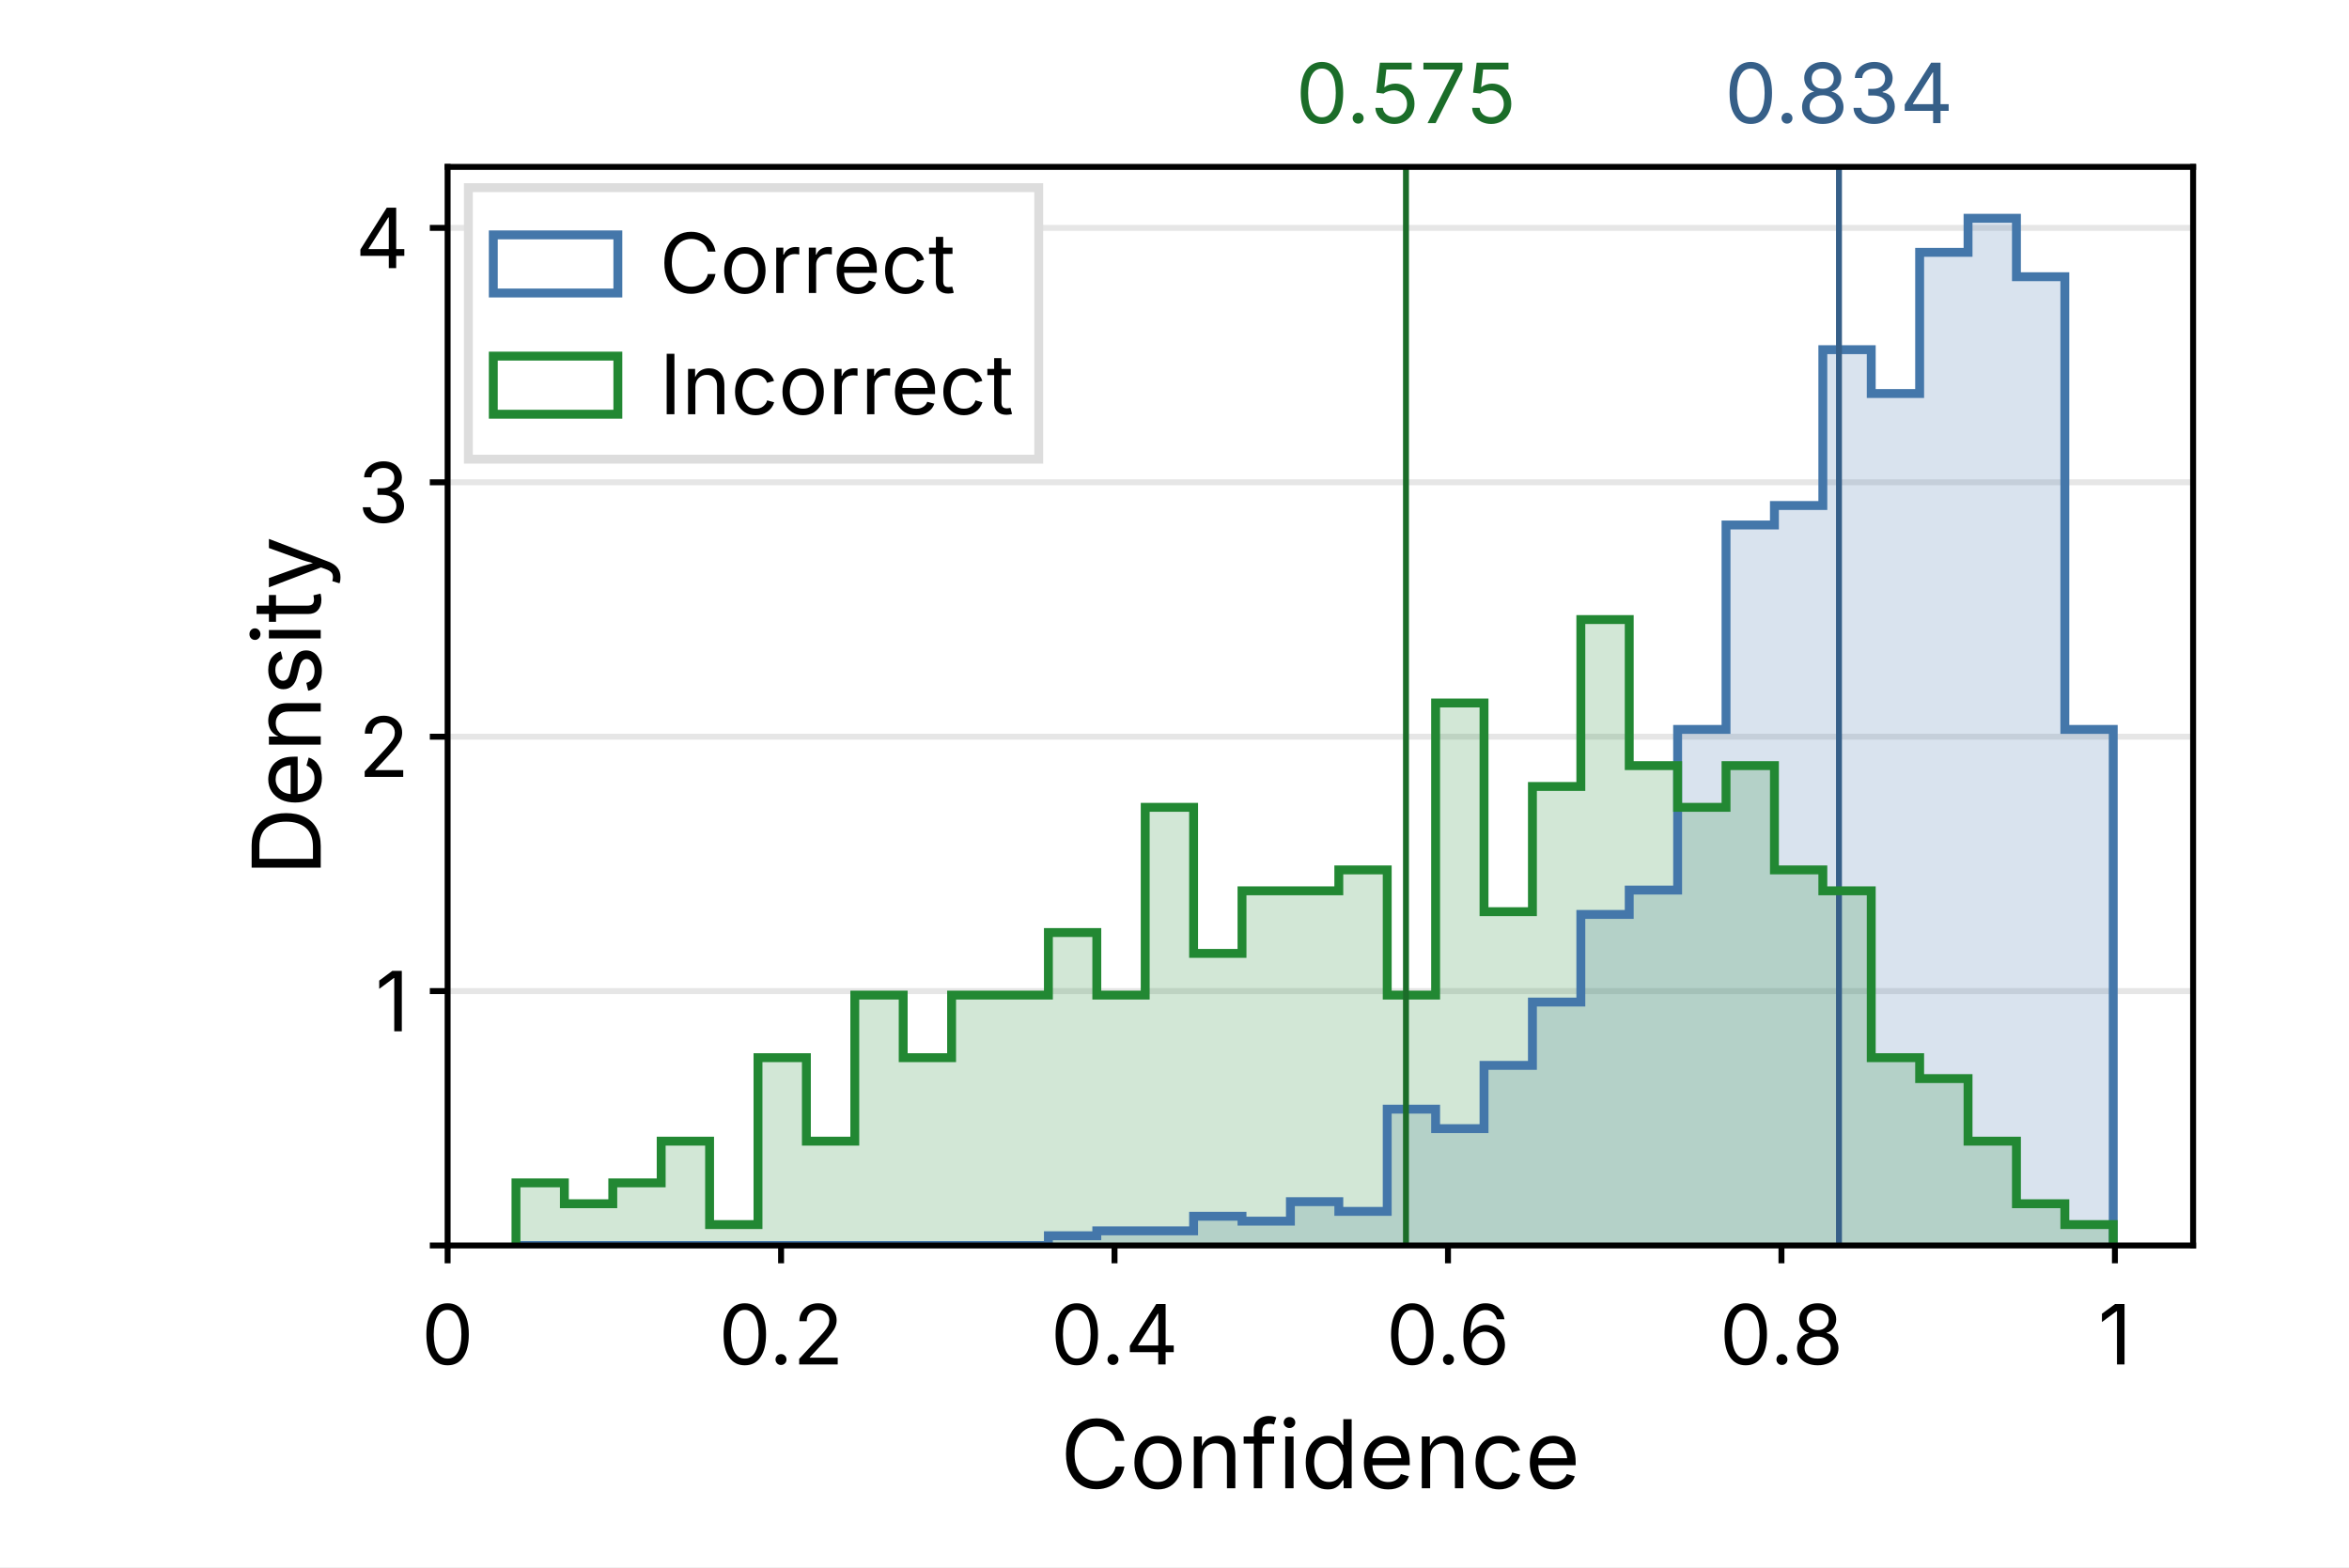
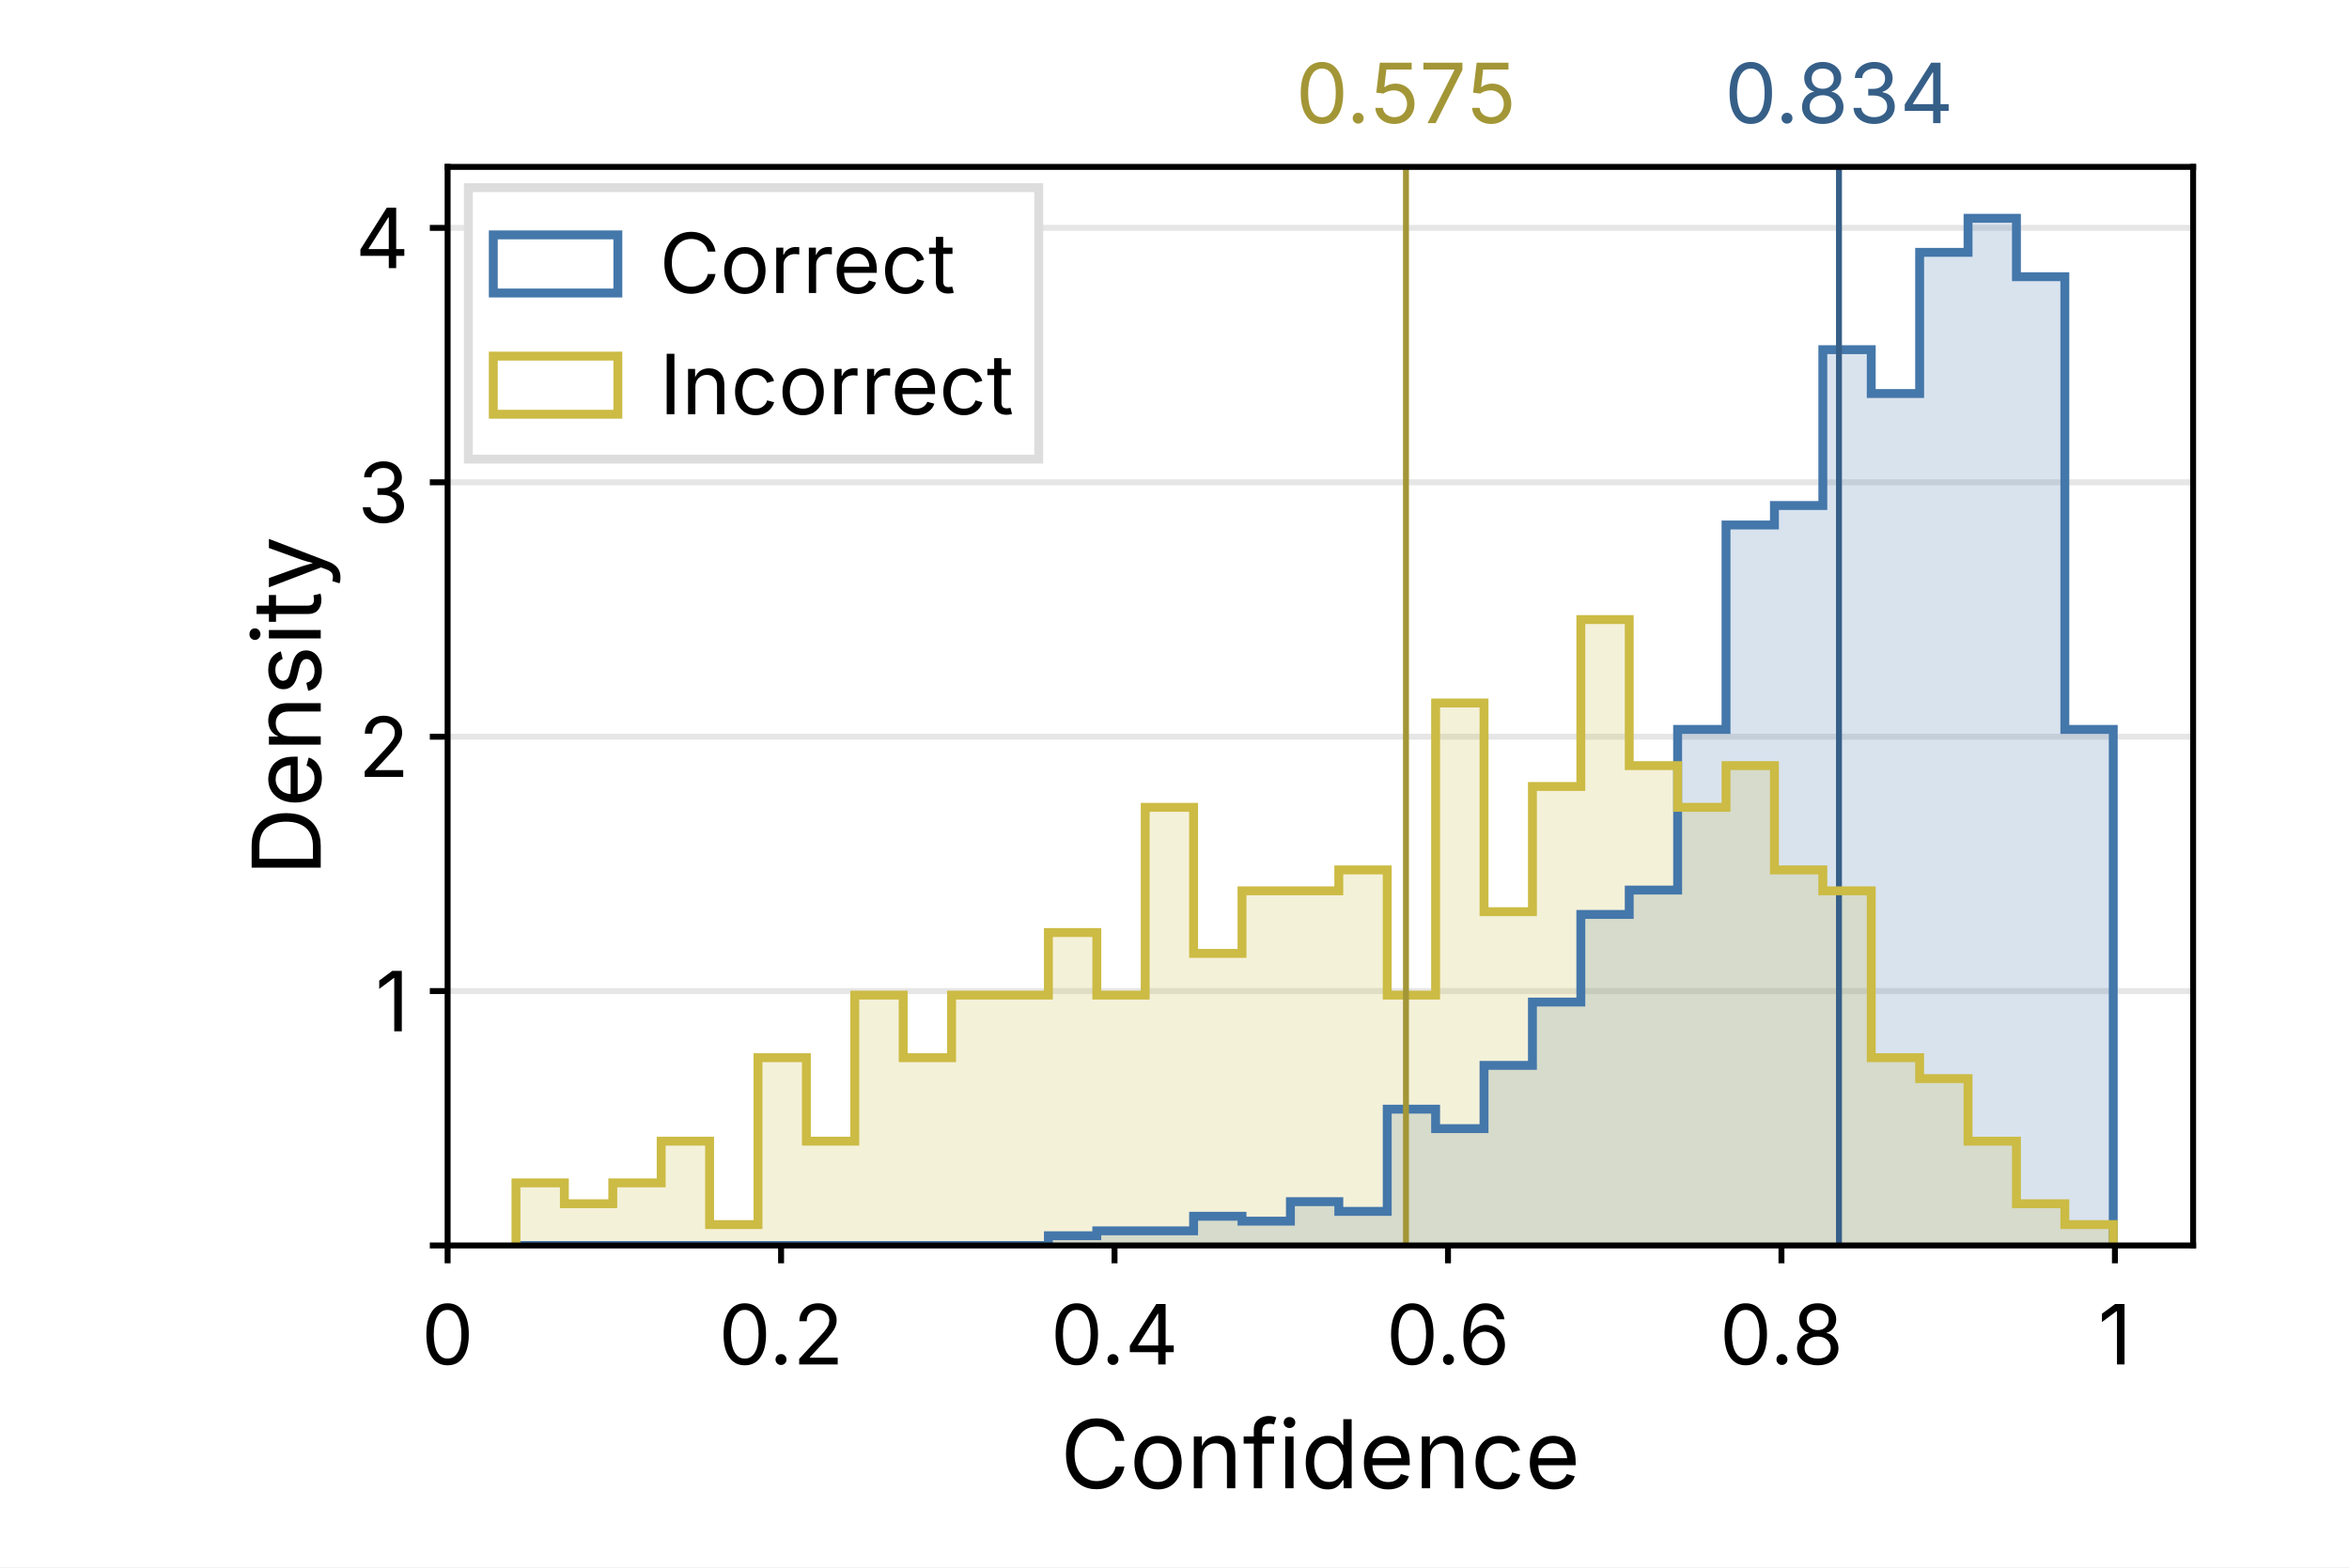
<svg xmlns="http://www.w3.org/2000/svg" xmlns:xlink="http://www.w3.org/1999/xlink" version="1.1" width="198" height="132.116" viewBox="0 0 198 132.116">
  <defs>
    <path id="font_1_19" d="M.315-.01C.234-.01 .171 .023 .127 .088 .082 .153 .06 .245 .06 .363 .06 .481 .082 .573 .127 .639 .172 .704 .235 .737 .315 .737 .396 .737 .459 .704 .504 .639 .549 .573 .571 .481 .571 .363 .571 .245 .549 .153 .504 .088 .46 .023 .397-.01 .315-.01M.315 .071C.369 .071 .41 .097 .439 .148 .468 .199 .482 .271 .482 .363 .482 .456 .468 .528 .439 .58 .41 .631 .369 .657 .315 .657 .262 .657 .221 .631 .192 .579 .163 .528 .149 .456 .149 .363 .149 .271 .163 .199 .192 .148 .221 .097 .262 .071 .315 .071Z" />
    <path id="font_1_28" d="M.144-.006C.126-.006 .11 0 .097 .013 .085 .026 .078 .041 .078 .06 .078 .078 .085 .093 .097 .106 .11 .119 .126 .125 .144 .125 .162 .125 .178 .119 .191 .106 .204 .093 .21 .078 .21 .06 .21 .041 .204 .026 .191 .013 .178 0 .162-.006 .144-.006Z" />
    <path id="font_1_21" d="M.075 0V.067L.317 .329C.344 .358 .366 .384 .384 .406 .402 .428 .416 .449 .425 .469 .434 .49 .438 .511 .438 .533 .438 .571 .425 .601 .399 .624 .373 .646 .34 .657 .302 .657 .26 .657 .227 .644 .203 .62 .178 .595 .166 .562 .166 .521H.077C.077 .564 .087 .602 .107 .634 .127 .667 .154 .692 .188 .71 .222 .728 .261 .737 .304 .737 .347 .737 .386 .728 .419 .71 .453 .692 .479 .668 .498 .637 .517 .607 .526 .572 .526 .534 .526 .508 .522 .482 .512 .457 .503 .432 .486 .404 .462 .373 .439 .341 .405 .302 .362 .257L.203 .087V.082H.539V0H.075Z" />
    <path id="font_1_23" d="M.059 .148V.224L.377 .728H.49V.229H.588V.148H.49V0H.401V.148H.059M.401 .229V.611H.396L.158 .235V.229H.401Z" />
    <path id="font_1_25" d="M.315-.01C.285-.01 .255-.004 .225 .007 .194 .018 .167 .036 .142 .062 .117 .089 .097 .124 .082 .168 .067 .213 .06 .269 .06 .336 .06 .464 .083 .563 .131 .633 .179 .702 .244 .737 .327 .737 .367 .737 .404 .729 .436 .713 .468 .697 .495 .674 .515 .645 .536 .616 .549 .583 .555 .544H.464C.456 .576 .44 .602 .417 .624 .395 .645 .364 .655 .327 .655 .271 .655 .227 .631 .195 .583 .163 .534 .147 .466 .147 .379H.153C.173 .409 .198 .433 .229 .45 .26 .467 .295 .476 .333 .476 .374 .476 .412 .465 .447 .445 .481 .424 .509 .396 .53 .36 .55 .323 .561 .282 .561 .235 .561 .19 .55 .149 .53 .112 .51 .075 .482 .045 .445 .023 .408 .001 .365-.01 .315-.01M.315 .072C.345 .072 .371 .079 .395 .094 .418 .108 .437 .128 .45 .153 .464 .177 .471 .205 .471 .235 .471 .264 .464 .291 .451 .316 .438 .34 .42 .359 .396 .374 .373 .388 .347 .395 .318 .395 .289 .395 .262 .388 .238 .373 .215 .358 .196 .338 .182 .313 .168 .289 .161 .262 .161 .234 .161 .205 .167 .179 .181 .154 .194 .129 .212 .11 .236 .094 .259 .079 .286 .072 .315 .072Z" />
    <path id="font_1_27" d="M.309-.01C.26-.01 .217-.001 .179 .016 .141 .034 .112 .058 .091 .088 .07 .119 .06 .154 .06 .193 .06 .224 .066 .252 .078 .279 .09 .305 .107 .327 .129 .344 .15 .362 .175 .373 .202 .378V.382C.166 .391 .138 .411 .117 .441 .096 .471 .086 .506 .086 .544 .086 .581 .096 .614 .115 .643 .134 .672 .16 .695 .194 .712 .227 .729 .266 .737 .309 .737 .352 .737 .39 .729 .423 .712 .457 .695 .483 .672 .503 .643 .522 .614 .532 .581 .532 .544 .532 .506 .521 .471 .5 .441 .479 .411 .451 .391 .417 .382V.378C.443 .373 .467 .362 .489 .344 .51 .327 .527 .305 .54 .279 .553 .252 .559 .224 .559 .193 .559 .154 .548 .119 .527 .088 .506 .058 .476 .034 .439 .016 .401-.001 .358-.01 .309-.01M.309 .071C.357 .071 .396 .082 .424 .106 .452 .129 .466 .16 .466 .198 .466 .225 .459 .249 .446 .27 .432 .29 .413 .307 .39 .319 .366 .33 .339 .336 .309 .336 .263 .336 .225 .323 .196 .298 .166 .272 .151 .239 .151 .198 .151 .16 .165 .129 .193 .106 .221 .082 .26 .071 .309 .071M.309 .414C.347 .414 .379 .425 .404 .448 .429 .471 .442 .5 .442 .537 .442 .574 .43 .603 .405 .625 .381 .646 .349 .657 .309 .657 .269 .657 .236 .646 .212 .625 .188 .603 .176 .574 .176 .537 .176 .5 .188 .471 .213 .448 .238 .425 .27 .414 .309 .414Z" />
    <path id="font_1_20" d="M.319 .728V0H.228V.642H.223L.047 .511V.611L.205 .728H.319Z" />
    <path id="font_1_4" d="M.382-.01C.32-.01 .265 .005 .216 .035 .167 .066 .129 .108 .101 .164 .073 .22 .06 .286 .06 .363 .06 .44 .073 .507 .101 .563 .129 .619 .167 .662 .216 .692 .265 .722 .32 .737 .382 .737 .431 .737 .477 .728 .518 .709 .559 .69 .594 .662 .621 .627 .649 .591 .667 .549 .676 .499H.583C.576 .532 .563 .56 .543 .583 .524 .605 .5 .622 .472 .634 .444 .646 .414 .651 .382 .651 .339 .651 .299 .64 .264 .618 .229 .596 .201 .564 .181 .521 .16 .478 .15 .425 .15 .363 .15 .301 .16 .249 .181 .206 .202 .163 .229 .131 .265 .109 .3 .087 .339 .076 .382 .076 .414 .076 .444 .082 .472 .094 .5 .105 .524 .123 .543 .146 .563 .168 .576 .196 .583 .229H.676C.667 .18 .649 .137 .622 .102 .594 .066 .56 .038 .519 .019 .478-0 .432-.01 .382-.01Z" />
    <path id="font_1_14" d="M.299-.012C.25-.012 .206 0 .169 .023 .132 .047 .103 .08 .082 .122 .061 .164 .051 .214 .051 .27 .051 .326 .061 .376 .082 .419 .103 .461 .132 .494 .169 .518 .206 .541 .25 .553 .299 .553 .349 .553 .393 .541 .43 .518 .468 .494 .497 .461 .518 .419 .538 .376 .549 .326 .549 .27 .549 .214 .538 .164 .518 .122 .497 .08 .468 .047 .43 .023 .393 0 .349-.012 .299-.012M.299 .067C.336 .067 .366 .076 .39 .095 .414 .114 .431 .139 .443 .17 .454 .2 .46 .234 .46 .27 .46 .306 .454 .339 .443 .37 .431 .401 .414 .427 .39 .446 .366 .465 .336 .474 .299 .474 .263 .474 .233 .465 .209 .446 .186 .427 .169 .402 .157 .371 .146 .34 .14 .306 .14 .27 .14 .234 .146 .2 .157 .17 .169 .139 .186 .114 .209 .095 .233 .076 .263 .067 .299 .067Z" />
    <path id="font_1_13" d="M.165 .327V0H.077V.546H.162L.162 .445C.18 .484 .203 .511 .231 .528 .26 .544 .292 .553 .329 .553 .384 .553 .429 .536 .463 .501 .497 .467 .514 .416 .514 .347V0H.426V.339C.426 .381 .415 .414 .393 .438 .371 .462 .341 .474 .303 .474 .263 .474 .231 .461 .204 .435 .178 .41 .165 .374 .165 .327Z" />
    <path id="font_1_10" d="M.331 .546V.471H.205V0H.117V.471H.01V.546H.117V.619C.117 .65 .125 .677 .139 .698 .154 .719 .174 .735 .197 .746 .221 .756 .246 .762 .272 .762 .293 .762 .311 .76 .324 .757 .338 .753 .348 .75 .354 .747L.33 .672C.326 .674 .32 .675 .312 .677 .305 .679 .295 .68 .283 .68 .256 .68 .236 .673 .224 .659 .211 .646 .205 .625 .205 .599V.546H.331Z" />
    <path id="font_1_11" d="M.077 0V.546H.165V0H.077M.122 .635C.105 .635 .091 .641 .079 .652 .067 .664 .061 .677 .061 .693 .061 .71 .067 .723 .079 .735 .091 .746 .105 .751 .122 .751 .139 .751 .153 .746 .165 .735 .177 .723 .183 .71 .183 .693 .183 .677 .177 .664 .165 .652 .153 .641 .139 .635 .122 .635Z" />
    <path id="font_1_8" d="M.282-.012C.236-.012 .196-0 .162 .023 .127 .046 .1 .079 .08 .121 .061 .163 .051 .214 .051 .271 .051 .329 .061 .379 .08 .421 .1 .463 .127 .496 .162 .519 .197 .541 .237 .553 .282 .553 .318 .553 .346 .547 .367 .535 .388 .523 .404 .51 .415 .495 .426 .481 .435 .468 .44 .458H.447V.728H.535V0H.45V.084H.44C.435 .074 .426 .062 .414 .047 .403 .031 .386 .018 .365 .006 .344-.006 .317-.012 .282-.012M.295 .067C.344 .067 .382 .086 .409 .124 .435 .162 .448 .212 .448 .272 .448 .333 .435 .381 .409 .418 .384 .456 .345 .474 .295 .474 .26 .474 .232 .465 .209 .447 .186 .429 .169 .405 .157 .375 .146 .344 .14 .31 .14 .272 .14 .234 .146 .2 .157 .169 .169 .138 .186 .113 .209 .094 .233 .076 .261 .067 .295 .067Z" />
    <path id="font_1_9" d="M.307-.012C.254-.012 .208 0 .17 .023 .132 .047 .102 .08 .082 .122 .061 .164 .051 .213 .051 .269 .051 .325 .061 .374 .081 .417 .101 .459 .13 .493 .167 .517 .204 .541 .247 .553 .296 .553 .325 .553 .354 .548 .382 .538 .41 .529 .436 .513 .459 .492 .482 .471 .5 .443 .514 .408 .527 .373 .534 .33 .534 .28V.243H.14C.142 .186 .158 .142 .189 .112 .219 .082 .259 .066 .307 .066 .339 .066 .367 .073 .39 .088 .414 .102 .43 .123 .44 .15L.525 .127C.513 .086 .487 .052 .448 .027 .41 .001 .363-.012 .307-.012M.14 .317H.445C.441 .364 .426 .402 .401 .431 .376 .46 .341 .475 .296 .475 .265 .475 .238 .467 .216 .453 .193 .438 .175 .419 .162 .395 .149 .371 .142 .345 .14 .317Z" />
    <path id="font_1_7" d="M.299-.012C.25-.012 .206 0 .169 .023 .132 .047 .103 .08 .082 .122 .061 .164 .051 .214 .051 .27 .051 .326 .061 .376 .082 .419 .103 .461 .132 .494 .169 .518 .206 .541 .25 .553 .299 .553 .352 .553 .398 .539 .438 .513 .478 .486 .506 .449 .521 .402L.436 .378C.428 .406 .412 .429 .388 .447 .365 .465 .335 .474 .299 .474 .263 .474 .233 .465 .209 .446 .186 .427 .169 .402 .157 .371 .146 .34 .14 .306 .14 .27 .14 .234 .146 .2 .157 .17 .169 .139 .186 .114 .209 .095 .233 .076 .263 .067 .299 .067 .336 .067 .366 .076 .39 .095 .414 .114 .43 .138 .438 .167L.522 .144C.508 .095 .48 .057 .44 .03 .4 .002 .353-.012 .299-.012Z" />
    <clipPath id="clip_2">
      <path transform="matrix(1,0,0,-1,0,132.1158)" d="M37.73 27.12H184.86V118.046H37.73Z" />
    </clipPath>
    <clipPath id="clip_3">
      <path transform="matrix(1,0,0,-1,0,132.1158)" d="M37.73 27.12H184.86V118.046H37.73Z" />
    </clipPath>
    <clipPath id="clip_4">
      <path transform="matrix(1,0,0,-1,0,132.1158)" d="M37.73 27.12H184.86V118.046H37.73Z" />
    </clipPath>
    <clipPath id="clip_5">
      <path transform="matrix(1,0,0,-1,0,132.1158)" d="M37.73 27.12H184.86V118.046H37.73Z" />
    </clipPath>
    <path id="font_1_22" d="M.31-.01C.263-.01 .22-.002 .184 .015 .147 .031 .118 .054 .096 .083 .074 .111 .063 .145 .061 .184H.155C.157 .149 .173 .122 .203 .102 .232 .082 .267 .072 .309 .072 .354 .072 .392 .083 .422 .107 .451 .13 .466 .161 .466 .199 .466 .238 .452 .27 .422 .295 .393 .32 .351 .333 .297 .333H.238V.413H.297C.34 .413 .375 .424 .401 .447 .428 .47 .441 .5 .441 .537 .441 .573 .429 .602 .406 .624 .382 .646 .351 .657 .311 .657 .286 .657 .263 .652 .241 .643 .22 .634 .202 .622 .188 .605 .174 .588 .167 .568 .166 .544H.077C.078 .583 .089 .616 .111 .645 .132 .674 .161 .697 .196 .713 .231 .729 .27 .737 .313 .737 .358 .737 .397 .728 .43 .71 .463 .692 .488 .668 .505 .638 .523 .609 .532 .576 .532 .542 .532 .501 .521 .466 .499 .438 .478 .409 .448 .389 .411 .378V.372C.458 .365 .494 .345 .52 .314 .545 .282 .558 .244 .558 .198 .558 .158 .547 .123 .526 .091 .504 .06 .475 .035 .438 .017 .4-.001 .358-.01 .31-.01Z" />
    <clipPath id="clip_6">
      <path transform="matrix(1,0,0,-1,0,132.1158)" d="M37.73 27.12H184.86V118.046H37.73Z" />
    </clipPath>
    <path id="font_1_5" d="M.315 0H.088V.728H.324C.395 .728 .456 .713 .506 .684 .556 .655 .595 .614 .622 .559 .649 .505 .662 .44 .662 .365 .662 .289 .649 .224 .622 .17 .595 .115 .555 .073 .503 .044 .452 .015 .389 0 .315 0M.181 .082H.309C.398 .082 .464 .107 .507 .157 .551 .208 .572 .277 .572 .365 .572 .453 .551 .521 .508 .571 .466 .621 .402 .646 .318 .646H.181V.082Z" />
    <path id="font_1_16" d="M.263-.012C.207-.012 .16 0 .123 .025 .086 .049 .062 .085 .053 .132L.136 .152C.144 .122 .159 .1 .18 .086 .202 .072 .229 .065 .262 .065 .3 .065 .33 .074 .353 .09 .375 .106 .387 .125 .387 .148 .387 .185 .36 .21 .307 .223L.216 .245C.118 .268 .069 .317 .069 .394 .069 .425 .078 .452 .096 .476 .113 .5 .137 .519 .168 .532 .198 .546 .233 .553 .271 .553 .328 .553 .372 .54 .403 .516 .434 .491 .455 .46 .468 .421L.388 .401C.381 .42 .368 .438 .351 .454 .333 .47 .307 .478 .272 .478 .239 .478 .212 .471 .191 .456 .169 .441 .158 .422 .158 .399 .158 .379 .166 .363 .18 .35 .195 .338 .218 .328 .25 .321L.333 .301C.382 .29 .419 .271 .442 .247 .466 .222 .478 .191 .478 .154 .478 .122 .469 .094 .451 .069 .433 .044 .408 .024 .375 .01 .343-.005 .305-.012 .263-.012Z" />
    <path id="font_1_17" d="M.292 .546V.471H.18V.142C.18 .117 .185 .099 .195 .088 .205 .077 .221 .071 .244 .071 .25 .071 .257 .072 .265 .073 .274 .075 .282 .076 .289 .077L.307 .003C.298-0 .288-.003 .276-.004 .265-.006 .253-.007 .242-.007 .194-.007 .158 .006 .131 .031 .105 .055 .092 .09 .092 .135V.471H.01V.546H.092V.676H.18V.546H.292Z" />
    <path id="font_1_18" d="M.068-.198 .091-.122 .1-.124C.127-.131 .15-.13 .17-.121 .189-.112 .206-.087 .219-.048L.235-.003 .026 .546H.123L.239 .222C.247 .198 .255 .175 .261 .151 .268 .128 .275 .105 .281 .082 .287 .105 .293 .128 .3 .151 .307 .175 .314 .198 .323 .222L.44 .546H.536L.296-.082C.279-.125 .258-.157 .231-.177 .204-.198 .172-.208 .133-.208 .117-.208 .104-.207 .092-.205 .081-.202 .073-.2 .068-.198Z" />
    <clipPath id="clip_7">
      <path transform="matrix(1,0,0,-1,0,132.1158)" d="M37.73 27.12H184.86V118.046H37.73Z" />
    </clipPath>
    <clipPath id="clip_8">
      <path transform="matrix(1,0,0,-1,0,132.1158)" d="M37.73 27.12H184.86V118.046H37.73Z" />
    </clipPath>
    <clipPath id="clip_9">
      <path transform="matrix(1,0,0,-1,0,132.1158)" d="M37.73 27.12H184.86V118.046H37.73Z" />
    </clipPath>
    <clipPath id="clip_10">
      <path transform="matrix(1,0,0,-1,0,132.1158)" d="M37.73 27.12H184.86V118.046H37.73Z" />
    </clipPath>
    <clipPath id="clip_11">
      <path transform="matrix(1,0,0,-1,0,132.1158)" d="M37.73 27.12H184.86V118.046H37.73Z" />
    </clipPath>
    <clipPath id="clip_12">
      <path transform="matrix(1,0,0,-1,0,132.1158)" d="M37.73 27.12H184.86V118.046H37.73Z" />
    </clipPath>
    <path id="font_1_24" d="M.306-.01C.263-.01 .225-.001 .191 .015 .157 .032 .13 .055 .11 .084 .09 .113 .079 .146 .077 .184H.167C.17 .151 .185 .124 .211 .103 .238 .082 .269 .072 .306 .072 .335 .072 .361 .079 .384 .092 .407 .106 .425 .125 .438 .149 .451 .173 .458 .2 .458 .231 .458 .262 .451 .29 .437 .315 .423 .34 .405 .359 .381 .373 .358 .387 .33 .395 .3 .395 .277 .395 .255 .391 .231 .384 .208 .377 .19 .368 .175 .356L.088 .367 .131 .728H.514V.646H.209L.185 .434H.188C.203 .446 .222 .456 .245 .464 .268 .472 .292 .476 .317 .476 .361 .476 .401 .466 .436 .445 .471 .424 .498 .395 .518 .358 .538 .321 .548 .279 .548 .232 .548 .186 .538 .144 .517 .108 .496 .071 .467 .043 .431 .022 .394 .001 .353-.01 .306-.01Z" />
    <path id="font_1_26" d="M.098 0 .421 .64V.646H.048V.728H.518V.641L.195 0H.098Z" />
    <path id="font_1_15" d="M.077 0V.546H.162V.462H.168C.178 .49 .196 .512 .222 .529 .248 .545 .277 .554 .31 .554 .316 .554 .324 .554 .333 .553 .342 .553 .349 .553 .354 .552V.464C.351 .465 .345 .465 .334 .467 .324 .468 .313 .469 .301 .469 .262 .469 .229 .457 .204 .433 .178 .409 .165 .379 .165 .342V0H.077Z" />
    <path id="font_1_6" d="M.181 .728V0H.088V.728H.181Z" />
  </defs>
  <path transform="matrix(1,0,0,-1,0,132.1158)" d="M0 0H198V132.116H0Z" fill="#ffffff" />
  <path transform="matrix(1,0,0,-1,0,132.1158)" d="M37.73 27.12H184.86V118.046H37.73Z" fill="#ffffff" />
  <path transform="matrix(1,0,0,-1,0,132.1158)" d="M37.73 27.12V25.62" fill="#ffffff" />
  <path transform="matrix(1,0,0,-1,0,132.1158)" stroke-width=".5" stroke-linecap="butt" stroke-linejoin="round" fill="none" stroke="#000000" d="M37.73 27.12V25.62" />
  <use data-text="0" xlink:href="#font_1_19" transform="matrix(7,0,0,-7,35.51906,115.0273)" />
  <path transform="matrix(1,0,0,-1,0,132.1158)" d="M65.838 27.12V25.62" fill="#ffffff" />
  <path transform="matrix(1,0,0,-1,0,132.1158)" stroke-width=".5" stroke-linecap="butt" stroke-linejoin="round" fill="none" stroke="#000000" d="M65.838 27.12V25.62" />
  <use data-text="0" xlink:href="#font_1_19" transform="matrix(7,0,0,-7,60.57212,115.0273)" />
  <use data-text="." xlink:href="#font_1_28" transform="matrix(7,0,0,-7,64.82311,115.0273)" />
  <use data-text="2" xlink:href="#font_1_21" transform="matrix(7,0,0,-7,66.83813,115.0273)" />
  <path transform="matrix(1,0,0,-1,0,132.1158)" d="M93.945 27.12V25.62" fill="#ffffff" />
  <path transform="matrix(1,0,0,-1,0,132.1158)" stroke-width=".5" stroke-linecap="butt" stroke-linejoin="round" fill="none" stroke="#000000" d="M93.945 27.12V25.62" />
  <use data-text="0" xlink:href="#font_1_19" transform="matrix(7,0,0,-7,88.55487,115.0273)" />
  <use data-text="." xlink:href="#font_1_28" transform="matrix(7,0,0,-7,92.80586,115.0273)" />
  <use data-text="4" xlink:href="#font_1_23" transform="matrix(7,0,0,-7,94.82088,115.0273)" />
  <path transform="matrix(1,0,0,-1,0,132.1158)" d="M122.053 27.12V25.62" fill="#ffffff" />
  <path transform="matrix(1,0,0,-1,0,132.1158)" stroke-width=".5" stroke-linecap="butt" stroke-linejoin="round" fill="none" stroke="#000000" d="M122.053 27.12V25.62" />
  <use data-text="0" xlink:href="#font_1_19" transform="matrix(7,0,0,-7,116.8345,115.0273)" />
  <use data-text="." xlink:href="#font_1_28" transform="matrix(7,0,0,-7,121.0855,115.0273)" />
  <use data-text="6" xlink:href="#font_1_25" transform="matrix(7,0,0,-7,122.9286,115.0273)" />
  <path transform="matrix(1,0,0,-1,0,132.1158)" d="M150.161 27.12V25.62" fill="#ffffff" />
  <path transform="matrix(1,0,0,-1,0,132.1158)" stroke-width=".5" stroke-linecap="butt" stroke-linejoin="round" fill="none" stroke="#000000" d="M150.161 27.12V25.62" />
  <use data-text="0" xlink:href="#font_1_19" transform="matrix(7,0,0,-7,144.9422,115.0273)" />
  <use data-text="." xlink:href="#font_1_28" transform="matrix(7,0,0,-7,149.1932,115.0273)" />
  <use data-text="8" xlink:href="#font_1_27" transform="matrix(7,0,0,-7,151.052,115.0273)" />
  <path transform="matrix(1,0,0,-1,0,132.1158)" d="M178.269 27.12V25.62" fill="#ffffff" />
  <path transform="matrix(1,0,0,-1,0,132.1158)" stroke-width=".5" stroke-linecap="butt" stroke-linejoin="round" fill="none" stroke="#000000" d="M178.269 27.12V25.62" />
  <use data-text="1" xlink:href="#font_1_20" transform="matrix(7,0,0,-7,176.8469,115.0273)" />
  <use data-text="C" xlink:href="#font_1_4" transform="matrix(8,0,0,-8,89.37312,125.4658)" />
  <use data-text="o" xlink:href="#font_1_14" transform="matrix(8,0,0,-8,95.21312,125.4658)" />
  <use data-text="n" xlink:href="#font_1_13" transform="matrix(8,0,0,-8,100.0131,125.4658)" />
  <use data-text="f" xlink:href="#font_1_10" transform="matrix(8,0,0,-8,104.7489,125.4658)" />
  <use data-text="i" xlink:href="#font_1_11" transform="matrix(8,0,0,-8,107.7168,125.4658)" />
  <use data-text="d" xlink:href="#font_1_8" transform="matrix(8,0,0,-8,109.6527,125.4658)" />
  <use data-text="e" xlink:href="#font_1_9" transform="matrix(8,0,0,-8,114.5566,125.4658)" />
  <use data-text="n" xlink:href="#font_1_13" transform="matrix(8,0,0,-8,119.2284,125.4658)" />
  <use data-text="c" xlink:href="#font_1_7" transform="matrix(8,0,0,-8,123.9642,125.4658)" />
  <use data-text="e" xlink:href="#font_1_9" transform="matrix(8,0,0,-8,128.54,125.4658)" />
  <g clip-path="url(#clip_2)">
    <path transform="matrix(1,0,0,-1,0,132.1158)" stroke-width=".5" stroke-linecap="square" stroke-linejoin="round" fill="none" stroke="#000000" stroke-opacity=".1" d="M37.73 27.12H184.86" />
  </g>
  <path transform="matrix(1,0,0,-1,0,132.1158)" d="M37.73 27.12H36.23" fill="#ffffff" />
  <path transform="matrix(1,0,0,-1,0,132.1158)" stroke-width=".5" stroke-linecap="butt" stroke-linejoin="round" fill="none" stroke="#000000" d="M37.73 27.12H36.23" />
  <g clip-path="url(#clip_3)">
    <path transform="matrix(1,0,0,-1,0,132.1158)" stroke-width=".5" stroke-linecap="square" stroke-linejoin="round" fill="none" stroke="#000000" stroke-opacity=".1" d="M37.73 48.566H184.86" />
  </g>
  <path transform="matrix(1,0,0,-1,0,132.1158)" d="M37.73 48.566H36.23" fill="#ffffff" />
  <path transform="matrix(1,0,0,-1,0,132.1158)" stroke-width=".5" stroke-linecap="butt" stroke-linejoin="round" fill="none" stroke="#000000" d="M37.73 48.566H36.23" />
  <use data-text="1" xlink:href="#font_1_20" transform="matrix(7,0,0,-7,31.63625,86.9409)" />
  <g clip-path="url(#clip_4)">
    <path transform="matrix(1,0,0,-1,0,132.1158)" stroke-width=".5" stroke-linecap="square" stroke-linejoin="round" fill="none" stroke="#000000" stroke-opacity=".1" d="M37.73 70.011H184.86" />
  </g>
  <path transform="matrix(1,0,0,-1,0,132.1158)" d="M37.73 70.011H36.23" fill="#ffffff" />
  <path transform="matrix(1,0,0,-1,0,132.1158)" stroke-width=".5" stroke-linecap="butt" stroke-linejoin="round" fill="none" stroke="#000000" d="M37.73 70.011H36.23" />
  <use data-text="2" xlink:href="#font_1_21" transform="matrix(7,0,0,-7,30.21438,65.49512)" />
  <g clip-path="url(#clip_5)">
    <path transform="matrix(1,0,0,-1,0,132.1158)" stroke-width=".5" stroke-linecap="square" stroke-linejoin="round" fill="none" stroke="#000000" stroke-opacity=".1" d="M37.73 91.457H184.86" />
  </g>
  <path transform="matrix(1,0,0,-1,0,132.1158)" d="M37.73 91.457H36.23" fill="#ffffff" />
  <path transform="matrix(1,0,0,-1,0,132.1158)" stroke-width=".5" stroke-linecap="butt" stroke-linejoin="round" fill="none" stroke="#000000" d="M37.73 91.457H36.23" />
  <use data-text="3" xlink:href="#font_1_22" transform="matrix(7,0,0,-7,30.15188,44.04933)" />
  <g clip-path="url(#clip_6)">
    <path transform="matrix(1,0,0,-1,0,132.1158)" stroke-width=".5" stroke-linecap="square" stroke-linejoin="round" fill="none" stroke="#000000" stroke-opacity=".1" d="M37.73 112.903H184.86" />
  </g>
  <path transform="matrix(1,0,0,-1,0,132.1158)" d="M37.73 112.903H36.23" fill="#ffffff" />
  <path transform="matrix(1,0,0,-1,0,132.1158)" stroke-width=".5" stroke-linecap="butt" stroke-linejoin="round" fill="none" stroke="#000000" d="M37.73 112.903H36.23" />
  <use data-text="4" xlink:href="#font_1_23" transform="matrix(7,0,0,-7,29.96438,22.60354)" />
  <use data-text="D" xlink:href="#font_1_5" transform="matrix(0,-8,-8,-0,27.03469,73.8454)" />
  <use data-text="e" xlink:href="#font_1_9" transform="matrix(0,-8,-8,-0,27.03469,68.06159)" />
  <use data-text="n" xlink:href="#font_1_13" transform="matrix(0,-8,-8,-0,27.03469,63.38977)" />
  <use data-text="s" xlink:href="#font_1_16" transform="matrix(0,-8,-8,-0,27.03469,58.65396)" />
  <use data-text="i" xlink:href="#font_1_11" transform="matrix(0,-8,-8,-0,27.03469,54.43387)" />
  <use data-text="t" xlink:href="#font_1_17" transform="matrix(0,-8,-8,-0,27.03469,52.49786)" />
  <use data-text="y" xlink:href="#font_1_18" transform="matrix(0,-8,-8,-0,27.03469,49.7178)" />
  <g clip-path="url(#clip_7)">
    <path transform="matrix(1,0,0,-1,0,132.1158)" d="M43.492 27.12V27.12H47.572 51.652 55.732 59.812 63.892 67.971 72.051 76.131 80.211 84.291 88.371V27.941H92.451V28.351H96.531 100.61V29.582H104.69V29.172H108.77V30.813H112.85V29.993H116.93V38.611H121.01V36.97H125.09V42.305H129.17V47.64H133.25V55.028H137.329V57.08H141.409V70.623H145.489V87.86H149.569V89.502H153.649V102.635H157.729V98.941H161.809V110.843H165.889V113.716H169.968V108.791H174.048V70.623H178.128V27.12H174.048 169.968 165.889 161.809 157.729 153.649 149.569 145.489 141.409 137.329 133.25 129.17 125.09 121.01 116.93 112.85 108.77 104.69 100.61 96.531 92.451 88.371 84.291 80.211 76.131 72.051 67.971 63.892 59.812 55.732 51.652 47.572Z" fill="#4477aa" fill-opacity=".2" />
  </g>
  <g clip-path="url(#clip_8)">
-     <path transform="matrix(1,0,0,-1,0,132.1158)" d="M43.492 27.12V32.396H47.572V30.638H51.652V32.396H55.732V35.914H59.812V28.879H63.892V42.95H67.971V35.914H72.051V48.227H76.131V42.95H80.211V48.227H84.291 88.371V53.503H92.451V48.227H96.531V64.057H100.61V51.744H104.69V57.021H108.77 112.85V58.78H116.93V48.227H121.01V72.851H125.09V55.262H129.17V65.816H133.25V79.887H137.329V67.574H141.409V64.057H145.489V67.574H149.569V58.78H153.649V57.021H157.729V42.95H161.809V41.191H165.889V35.914H169.968V30.638H174.048V28.879H178.128V27.12H174.048 169.968 165.889 161.809 157.729 153.649 149.569 145.489 141.409 137.329 133.25 129.17 125.09 121.01 116.93 112.85 108.77 104.69 100.61 96.531 92.451 88.371 84.291 80.211 76.131 72.051 67.971 63.892 59.812 55.732 51.652 47.572Z" fill="#228833" fill-opacity=".2" />
+     <path transform="matrix(1,0,0,-1,0,132.1158)" d="M43.492 27.12V32.396H47.572V30.638H51.652V32.396H55.732V35.914H59.812V28.879H63.892V42.95H67.971V35.914H72.051V48.227H76.131V42.95H80.211V48.227H84.291 88.371V53.503H92.451V48.227H96.531V64.057H100.61V51.744H104.69V57.021H108.77 112.85V58.78H116.93V48.227H121.01V72.851H125.09V55.262H129.17V65.816H133.25V79.887H137.329V67.574H141.409V64.057H145.489V67.574H149.569V58.78H153.649V57.021H157.729V42.95H161.809V41.191H165.889V35.914H169.968V30.638H174.048V28.879H178.128V27.12H174.048 169.968 165.889 161.809 157.729 153.649 149.569 145.489 141.409 137.329 133.25 129.17 125.09 121.01 116.93 112.85 108.77 104.69 100.61 96.531 92.451 88.371 84.291 80.211 76.131 72.051 67.971 63.892 59.812 55.732 51.652 47.572Z" fill="#ccbb44" fill-opacity=".2" />
  </g>
  <g clip-path="url(#clip_9)">
    <path transform="matrix(1,0,0,-1,0,132.1158)" stroke-width=".75" stroke-linecap="butt" stroke-miterlimit="10" stroke-linejoin="miter" fill="none" stroke="#4477aa" d="M43.492 27.12V27.12H47.572 51.652 55.732 59.812 63.892 67.971 72.051 76.131 80.211 84.291 88.371V27.941H92.451V28.351H96.531 100.61V29.582H104.69V29.172H108.77V30.813H112.85V29.993H116.93V38.611H121.01V36.97H125.09V42.305H129.17V47.64H133.25V55.028H137.329V57.08H141.409V70.623H145.489V87.86H149.569V89.502H153.649V102.635H157.729V98.941H161.809V110.843H165.889V113.716H169.968V108.791H174.048V70.623H178.128V27.12" />
  </g>
  <g clip-path="url(#clip_10)">
    <path transform="matrix(1,0,0,-1,0,132.1158)" stroke-width=".5" stroke-linecap="square" stroke-linejoin="round" fill="none" stroke="#365f88" d="M155.009 27.12V118.046" />
  </g>
  <g clip-path="url(#clip_11)">
-     <path transform="matrix(1,0,0,-1,0,132.1158)" stroke-width=".75" stroke-linecap="butt" stroke-miterlimit="10" stroke-linejoin="miter" fill="none" stroke="#228833" d="M43.492 27.12V32.396H47.572V30.638H51.652V32.396H55.732V35.914H59.812V28.879H63.892V42.95H67.971V35.914H72.051V48.227H76.131V42.95H80.211V48.227H84.291 88.371V53.503H92.451V48.227H96.531V64.057H100.61V51.744H104.69V57.021H108.77 112.85V58.78H116.93V48.227H121.01V72.851H125.09V55.262H129.17V65.816H133.25V79.887H137.329V67.574H141.409V64.057H145.489V67.574H149.569V58.78H153.649V57.021H157.729V42.95H161.809V41.191H165.889V35.914H169.968V30.638H174.048V28.879H178.128V27.12" />
+     <path transform="matrix(1,0,0,-1,0,132.1158)" stroke-width=".75" stroke-linecap="butt" stroke-miterlimit="10" stroke-linejoin="miter" fill="none" stroke="#ccbb44" d="M43.492 27.12V32.396H47.572V30.638H51.652V32.396H55.732V35.914H59.812V28.879H63.892V42.95H67.971V35.914H72.051V48.227H76.131V42.95H80.211V48.227H84.291 88.371V53.503H92.451V48.227H96.531V64.057H100.61V51.744H104.69V57.021H108.77 112.85V58.78H116.93V48.227H121.01V72.851H125.09V55.262H129.17V65.816H133.25V79.887H137.329V67.574H141.409V64.057H145.489V67.574H149.569V58.78H153.649V57.021H157.729V42.95H161.809V41.191H165.889V35.914H169.968V30.638H174.048V28.879H178.128V27.12" />
  </g>
  <g clip-path="url(#clip_12)">
-     <path transform="matrix(1,0,0,-1,0,132.1158)" stroke-width=".5" stroke-linecap="square" stroke-linejoin="round" fill="none" stroke="#1b6d29" d="M118.511 27.12V118.046" />
+     <path transform="matrix(1,0,0,-1,0,132.1158)" stroke-width=".5" stroke-linecap="square" stroke-linejoin="round" fill="none" stroke="#a39636" d="M118.511 27.12V118.046" />
  </g>
  <path transform="matrix(1,0,0,-1,0,132.1158)" stroke-width=".5" stroke-linecap="square" stroke-miterlimit="10" stroke-linejoin="miter" fill="none" stroke="#000000" d="M37.73 27.12V118.046" />
  <path transform="matrix(1,0,0,-1,0,132.1158)" stroke-width=".5" stroke-linecap="square" stroke-miterlimit="10" stroke-linejoin="miter" fill="none" stroke="#000000" d="M184.86 27.12V118.046" />
  <path transform="matrix(1,0,0,-1,0,132.1158)" stroke-width=".5" stroke-linecap="square" stroke-miterlimit="10" stroke-linejoin="miter" fill="none" stroke="#000000" d="M37.73 27.12H184.86" />
  <path transform="matrix(1,0,0,-1,0,132.1158)" stroke-width=".5" stroke-linecap="square" stroke-miterlimit="10" stroke-linejoin="miter" fill="none" stroke="#000000" d="M37.73 118.046H184.86" />
  <use data-text="0" xlink:href="#font_1_19" transform="matrix(7,0,0,-7,145.3683,10.38126)" fill="#365f88" />
  <use data-text="." xlink:href="#font_1_28" transform="matrix(7,0,0,-7,149.6193,10.38126)" fill="#365f88" />
  <use data-text="8" xlink:href="#font_1_27" transform="matrix(7,0,0,-7,151.4781,10.38126)" fill="#365f88" />
  <use data-text="3" xlink:href="#font_1_22" transform="matrix(7,0,0,-7,155.8086,10.38126)" fill="#365f88" />
  <use data-text="4" xlink:href="#font_1_23" transform="matrix(7,0,0,-7,160.139,10.38126)" fill="#365f88" />
-   <use data-text="0" xlink:href="#font_1_19" transform="matrix(7,0,0,-7,109.2216,10.38126)" fill="#1b6d29" />
-   <use data-text="." xlink:href="#font_1_28" transform="matrix(7,0,0,-7,113.4726,10.38126)" fill="#1b6d29" />
-   <use data-text="5" xlink:href="#font_1_24" transform="matrix(7,0,0,-7,115.3939,10.38126)" fill="#1b6d29" />
-   <use data-text="7" xlink:href="#font_1_26" transform="matrix(7,0,0,-7,119.6445,10.38126)" fill="#1b6d29" />
-   <use data-text="5" xlink:href="#font_1_24" transform="matrix(7,0,0,-7,123.5513,10.38126)" fill="#1b6d29" />
+   <use data-text="0" xlink:href="#font_1_19" transform="matrix(7,0,0,-7,109.2216,10.38126)" fill="#a39636" />
+   <use data-text="." xlink:href="#font_1_28" transform="matrix(7,0,0,-7,113.4726,10.38126)" fill="#a39636" />
+   <use data-text="5" xlink:href="#font_1_24" transform="matrix(7,0,0,-7,115.3939,10.38126)" fill="#a39636" />
+   <use data-text="7" xlink:href="#font_1_26" transform="matrix(7,0,0,-7,119.6445,10.38126)" fill="#a39636" />
+   <use data-text="5" xlink:href="#font_1_24" transform="matrix(7,0,0,-7,123.5513,10.38126)" fill="#a39636" />
  <path transform="matrix(1,0,0,-1,0,132.1158)" d="M39.48 93.407H87.555V116.296H39.48Z" fill="#ffffff" />
  <path transform="matrix(1,0,0,-1,0,132.1158)" stroke-width=".75" stroke-linecap="butt" stroke-miterlimit="10" stroke-linejoin="miter" fill="none" stroke="#dddddd" d="M39.48 93.407H87.555V116.296H39.48Z" />
  <path transform="matrix(1,0,0,-1,0,132.1158)" stroke-width=".75" stroke-linecap="butt" stroke-miterlimit="10" stroke-linejoin="miter" fill="none" stroke="#4477aa" d="M41.58 107.415H52.08V112.315H41.58V107.415Z" />
  <use data-text="C" xlink:href="#font_1_4" transform="matrix(7,0,0,-7,55.58,24.70098)" />
  <use data-text="o" xlink:href="#font_1_14" transform="matrix(7,0,0,-7,60.6861,24.70098)" />
  <use data-text="r" xlink:href="#font_1_15" transform="matrix(7,0,0,-7,64.89195,24.70098)" />
  <use data-text="r" xlink:href="#font_1_15" transform="matrix(7,0,0,-7,67.6387,24.70098)" />
  <use data-text="e" xlink:href="#font_1_9" transform="matrix(7,0,0,-7,70.1667,24.70098)" />
  <use data-text="c" xlink:href="#font_1_7" transform="matrix(7,0,0,-7,74.24477,24.70098)" />
  <use data-text="t" xlink:href="#font_1_17" transform="matrix(7,0,0,-7,78.24275,24.70098)" />
-   <path transform="matrix(1,0,0,-1,0,132.1158)" stroke-width=".75" stroke-linecap="butt" stroke-miterlimit="10" stroke-linejoin="miter" fill="none" stroke="#228833" d="M41.58 97.195H52.08V102.095H41.58V97.195Z" />
+   <path transform="matrix(1,0,0,-1,0,132.1158)" stroke-width=".75" stroke-linecap="butt" stroke-miterlimit="10" stroke-linejoin="miter" fill="none" stroke="#ccbb44" d="M41.58 97.195H52.08V102.095H41.58V97.195Z" />
  <use data-text="I" xlink:href="#font_1_6" transform="matrix(7,0,0,-7,55.58,34.92071)" />
  <use data-text="n" xlink:href="#font_1_13" transform="matrix(7,0,0,-7,57.45812,34.92071)" />
  <use data-text="c" xlink:href="#font_1_7" transform="matrix(7,0,0,-7,61.6,34.92071)" />
  <use data-text="o" xlink:href="#font_1_14" transform="matrix(7,0,0,-7,65.59798,34.92071)" />
  <use data-text="r" xlink:href="#font_1_15" transform="matrix(7,0,0,-7,69.80384,34.92071)" />
  <use data-text="r" xlink:href="#font_1_15" transform="matrix(7,0,0,-7,72.55058,34.92071)" />
  <use data-text="e" xlink:href="#font_1_9" transform="matrix(7,0,0,-7,75.07858,34.92071)" />
  <use data-text="c" xlink:href="#font_1_7" transform="matrix(7,0,0,-7,79.15665,34.92071)" />
  <use data-text="t" xlink:href="#font_1_17" transform="matrix(7,0,0,-7,83.15463,34.92071)" />
</svg>
